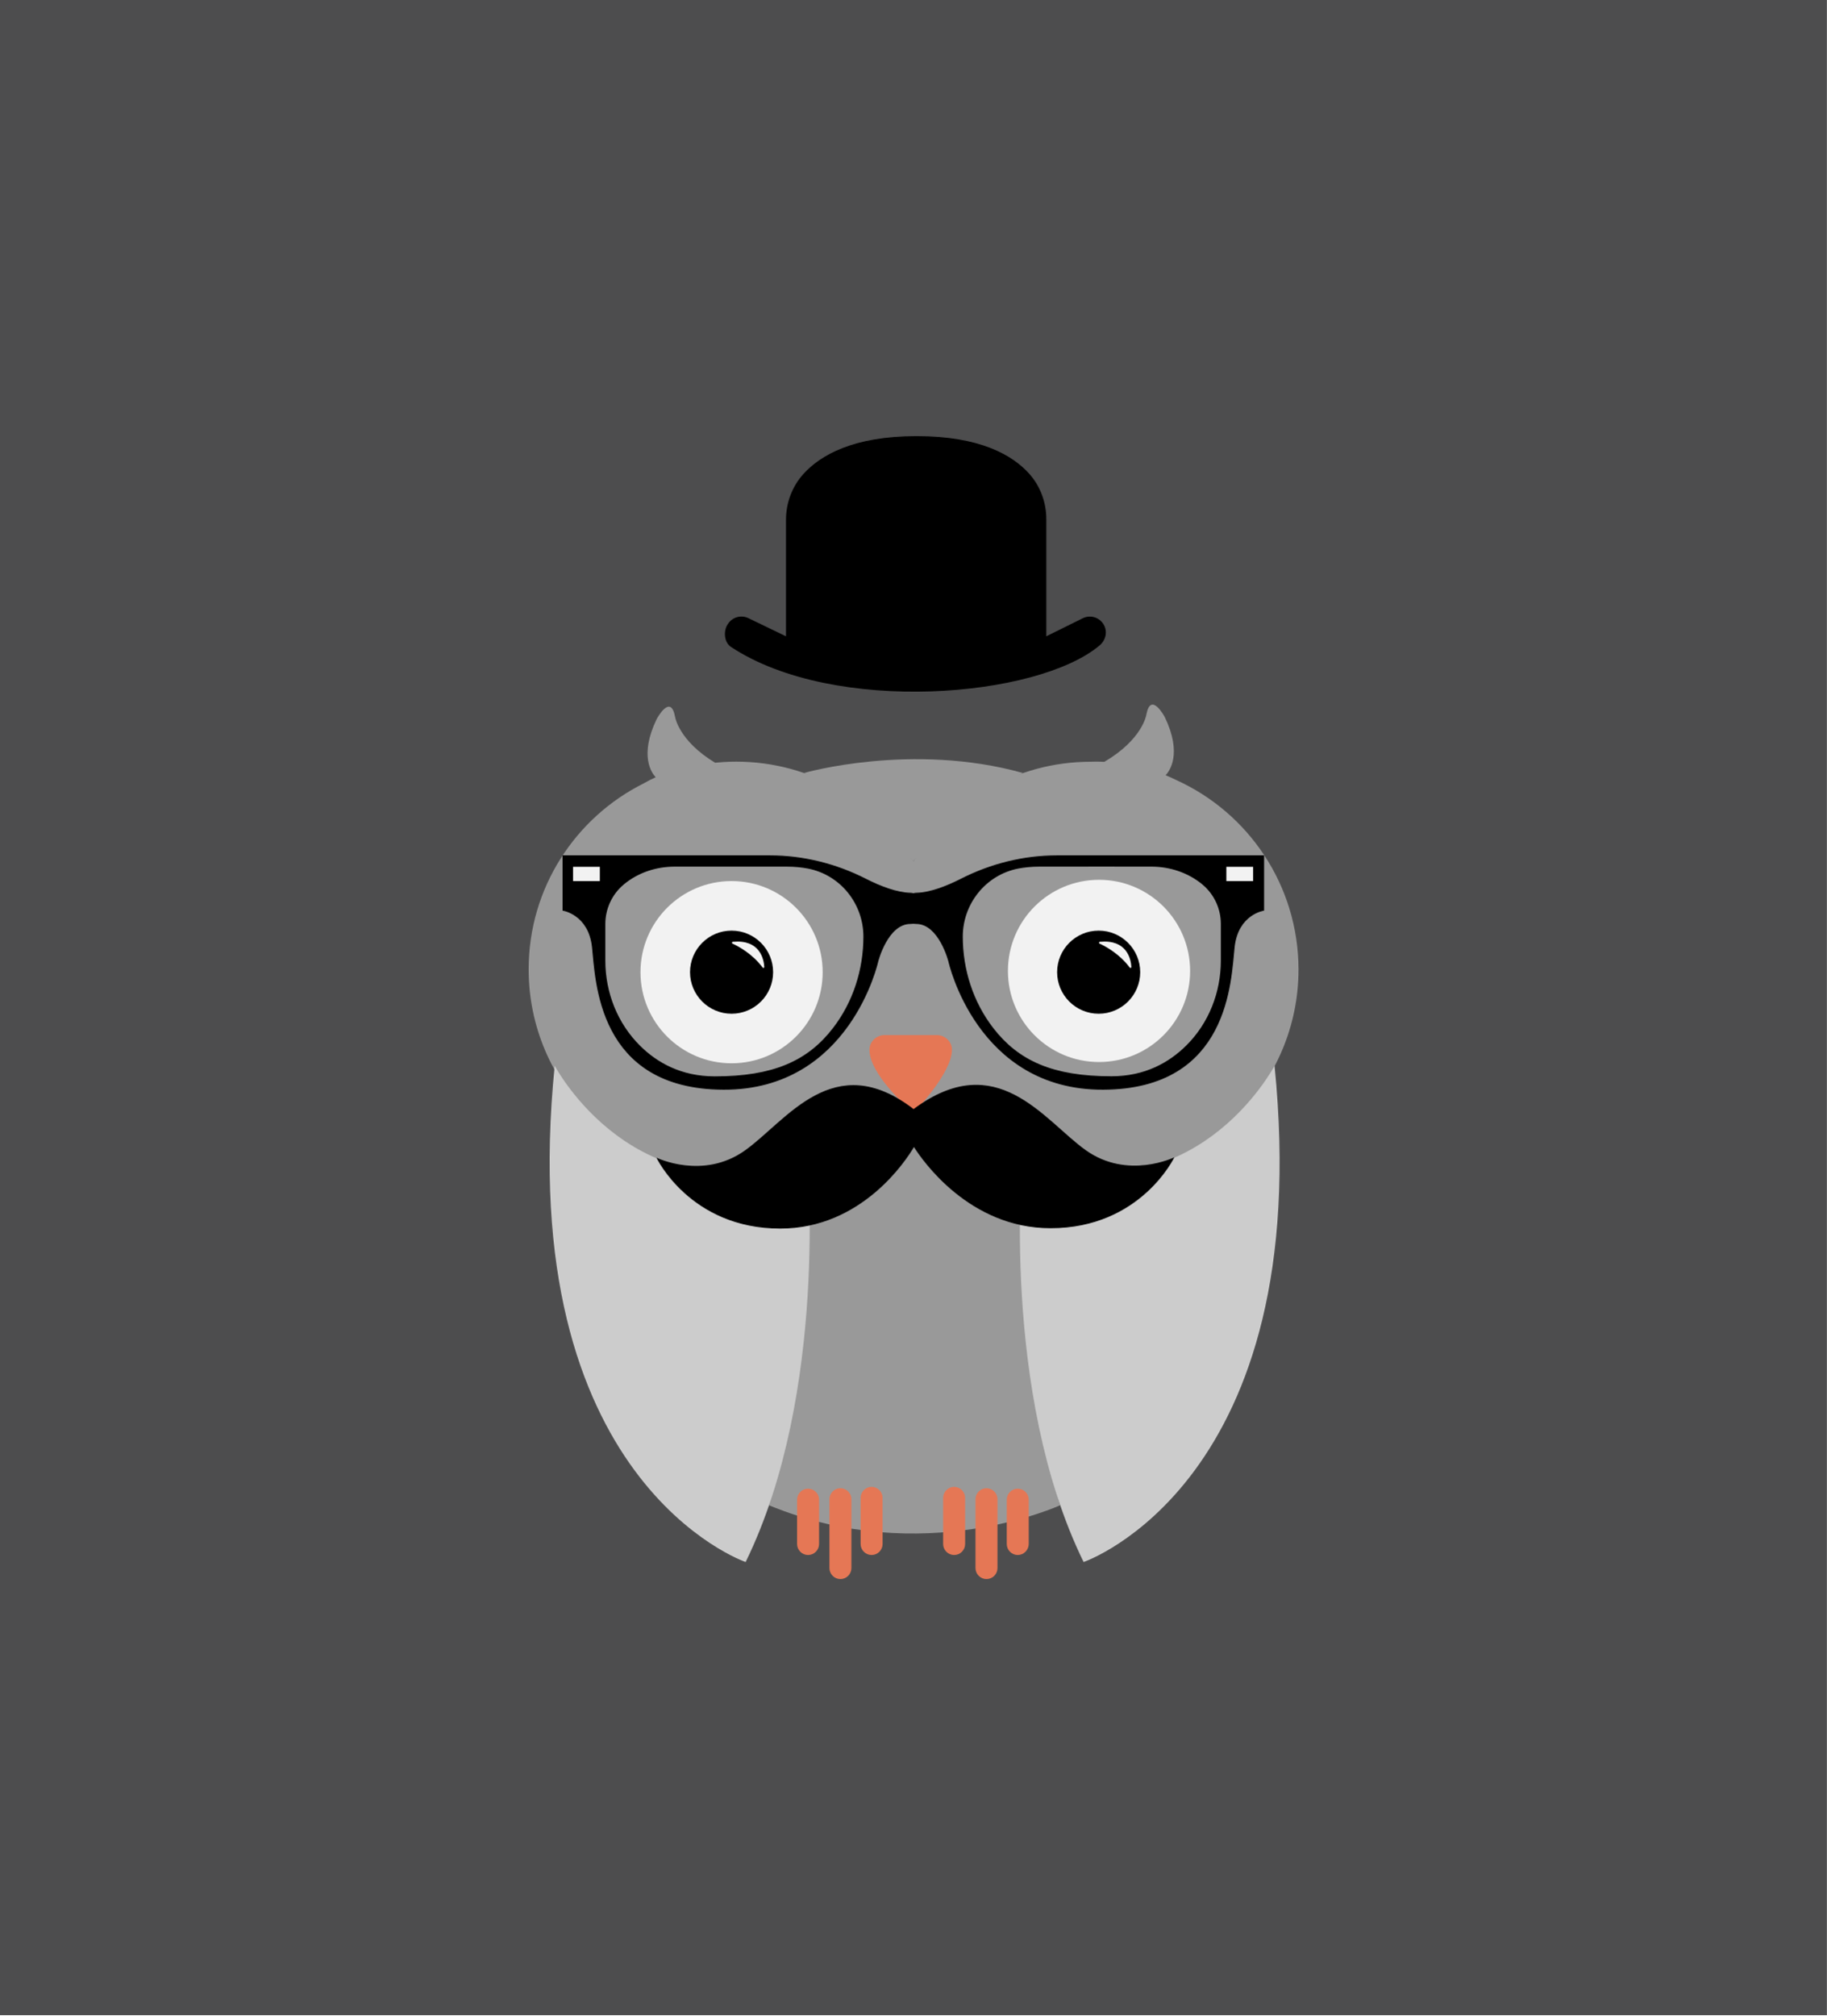
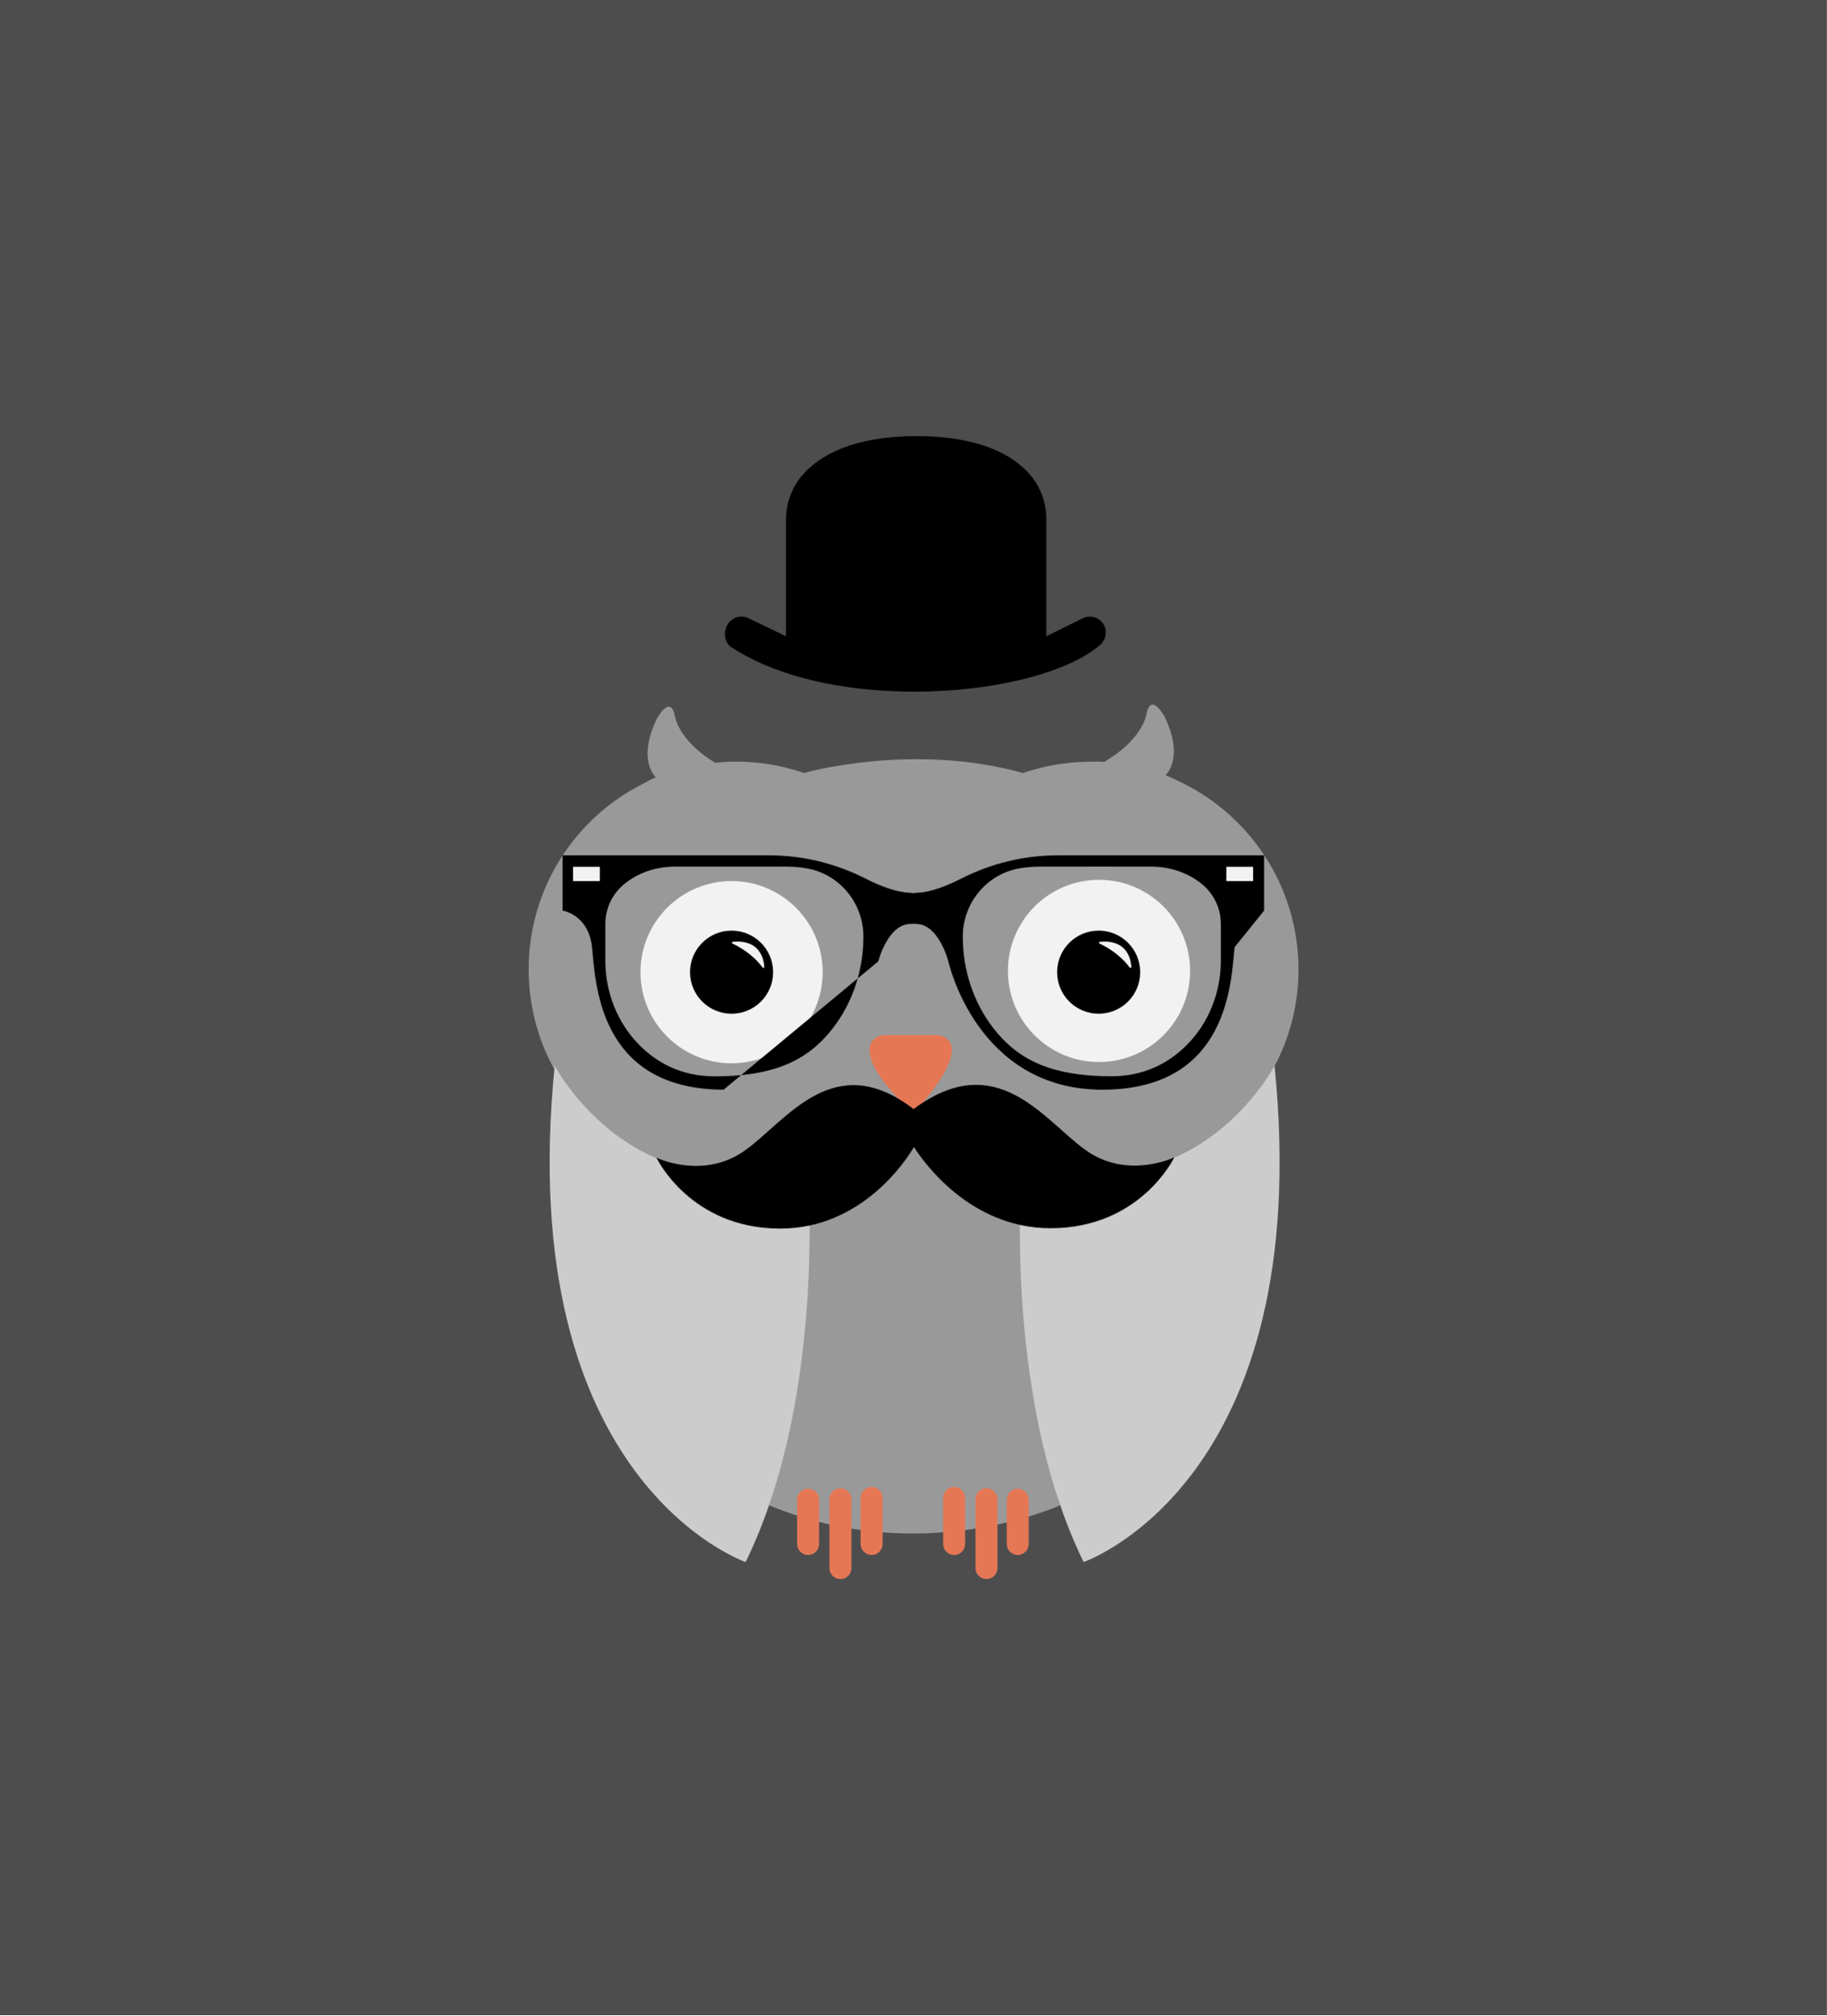
- <svg xmlns="http://www.w3.org/2000/svg" version="1.1" id="Layer_1" x="0px" y="0px" viewBox="0 0 2027.5 2236" style="enable-background:new 0 0 2027.5 2236;" xml:space="preserve">
-   <style type="text/css">
- 	.st0{fill:#4D4D4E;}
- 	.st1{fill:#999999;}
- 	.st2{fill:#CCCCCC;}
- 	.st3{fill:#E57755;}
- 	.st4{fill:#F2F2F2;}
- </style>
-   <g>
-     <rect class="st0" width="2027.5" height="2236" />
-     <g>
-       <path class="st1" d="M1305.6,865.6c-4-2-8-3.8-12-5.4c4.1-4.3,18.9-23.6-1-64.7c0,0-15.5-29.1-20.4-2.4c0,0-4.1,27.3-46.6,52.2    c-9.2-0.4-14.8-0.1-15-0.1c-83.3,0-156.3,44.2-196.8,110.5C973.3,889.4,900.3,845.1,817,845.1c-1.3,0-10.4-0.1-23.4,1.2    c-40.5-24.5-44.4-50.9-44.4-50.9c-4.9-26.7-20.4,2.4-20.4,2.4c-19.7,40.8-5.4,60.1-1.1,64.6c-4.5,2-9,4.3-13.3,6.8    c-75.7,37.8-127.7,115.9-127.7,206.3c0,127.2,103.1,230.4,230.4,230.4c83.3,0,156.3-44.2,196.8-110.5    c40.5,66.3,113.4,110.5,196.8,110.5c127.2,0,230.4-103.1,230.4-230.4C1440.9,982.1,1385.4,901.8,1305.6,865.6z" />
-       <path d="M872.3,706V576.7c0-18.8,6.8-37,19.4-50.9c18.7-20.6,55.1-41.9,125.6-41.9c70.4,0,106.5,21.2,124.9,41.7    c12.4,13.8,19,31.9,19,50.5V706l40.4-20c8.3-4.1,18.3-1.2,23.1,6.7v0c4.7,7.7,2.7,17.4-4.2,23.3c-68.9,58.3-294.9,77.5-409.4,1.7    c-7.4-4.9-8.4-17.1-3.8-24.6l0.3-0.4c4.8-7.9,14.7-10.8,23-6.8L872.3,706z" />
-       <path class="st1" d="M895.4,1286.5c0,0,84.2-45.5,119.6-136c0,0,39.3,97.5,119.7,133.6c0,0,3,257.3,41.8,386.1    c0,0-152.7,70.6-323.1,0C853.5,1670.2,905,1485.3,895.4,1286.5z" />
-       <path class="st2" d="M1414.5,1182.5c0,0-89.9,172.3-279.7,101.7c0,0-24.5,260.6,67.8,449    C1202.5,1733.2,1461.1,1645.1,1414.5,1182.5z" />
-       <path class="st2" d="M615.6,1182.5c0,0,90.4,172.3,280.2,101.7c0,0,24,260.6-68.3,449C827.6,1733.2,569,1645.1,615.6,1182.5z" />
-       <path class="st3" d="M896.8,1725.4L896.8,1725.4c-6.7,0-12.2-5.5-12.2-12.2V1664c0-6.7,5.5-12.2,12.2-12.2h0    c6.7,0,12.2,5.5,12.2,12.2v49.2C909,1719.9,903.5,1725.4,896.8,1725.4z" />
-       <path class="st3" d="M967.3,1725.4L967.3,1725.4c-6.7,0-12.2-5.5-12.2-12.2V1662c0-6.7,5.5-12.2,12.2-12.2h0    c6.7,0,12.2,5.5,12.2,12.2v51.2C979.5,1719.9,974,1725.4,967.3,1725.4z" />
-       <path class="st3" d="M932.7,1752.1L932.7,1752.1c-6.7,0-12.2-5.5-12.2-12.2v-76.4c0-6.7,5.5-12.2,12.2-12.2h0    c6.7,0,12.2,5.5,12.2,12.2v76.4C944.9,1746.6,939.4,1752.1,932.7,1752.1z" />
-       <path class="st3" d="M1058.9,1725.4L1058.9,1725.4c-6.7,0-12.2-5.5-12.2-12.2V1662c0-6.7,5.5-12.2,12.2-12.2l0,0    c6.7,0,12.2,5.5,12.2,12.2v51.2C1071.1,1719.9,1065.7,1725.4,1058.9,1725.4z" />
-       <path class="st3" d="M1129.5,1725.4L1129.5,1725.4c-6.7,0-12.2-5.5-12.2-12.2V1664c0-6.7,5.5-12.2,12.2-12.2l0,0    c6.7,0,12.2,5.5,12.2,12.2v49.2C1141.6,1719.9,1136.2,1725.4,1129.5,1725.4z" />
-       <path class="st3" d="M1094.8,1752.1L1094.8,1752.1c-6.7,0-12.2-5.5-12.2-12.2v-76.4c0-6.7,5.5-12.2,12.2-12.2l0,0    c6.7,0,12.2,5.5,12.2,12.2v76.4C1107,1746.6,1101.6,1752.1,1094.8,1752.1z" />
-       <circle class="st4" cx="811.9" cy="1078.7" r="101.1" />
-       <circle class="st4" cx="1219.7" cy="1077.3" r="101.1" />
-       <circle cx="811.9" cy="1078.7" r="46.1" />
-       <path class="st4" d="M812.9,1047c6.8,3.1,22.2,11.4,33.5,26.6c0.6,0.8,1.9,0.3,1.8-0.7c-0.5-8.6-4.8-30.8-35-27.9    C812.2,1045.1,811.9,1046.5,812.9,1047z" />
-       <circle cx="1219.3" cy="1078.7" r="46.1" />
-       <path class="st4" d="M1220.3,1047c6.8,3.1,22.2,11.4,33.5,26.6c0.6,0.8,1.9,0.3,1.8-0.7c-0.5-8.6-4.8-30.8-35-27.9    C1219.6,1045.1,1219.3,1046.5,1220.3,1047z" />
-       <path d="M1173,949.1c-37.1,0-73.5,9.1-106.5,25.9c-16.2,8.2-34.4,15.3-49.6,15.6c-1.1,0-2.2,0.2-3.2,0.5c-1-0.3-2.1-0.5-3.2-0.5    c-15.2-0.3-33.5-7.4-49.6-15.6c-33-16.8-69.5-25.9-106.5-25.9H624.3v61.3c0,0,28.7,4,32.7,40.5s5.4,157.7,146,158.2    s171.7-142.4,171.7-142.4s10.6-41.5,35.7-41.5c1.2,0,2.2-0.1,3.2-0.2c1,0.1,2.1,0.2,3.2,0.2c25.1,0,35.7,41.5,35.7,41.5    s31.2,142.9,171.7,142.4s142-121.6,146-158.2s32.7-40.5,32.7-40.5v-61.3H1173z M924.6,1140.5c-28.1,36.7-66.5,53.8-131.4,53.8    c-37.3,0-64.2-15.4-82.9-34c-25.1-24.9-38.5-59.1-38.5-94.4v-40.7c0-16.7,7.3-32.7,20.1-43.5c0.3-0.2,0.5-0.4,0.8-0.7    c15.7-12.9,35.7-19.4,56-19.4c25.4,0,75.9,0,124.4,0c8.8,0,16.7,0.8,23.9,2.2c35.8,7.1,61.2,39,61.2,75.4    C958.2,1075.8,946.8,1111.6,924.6,1140.5z M1354.9,1065.8c0,35.3-13.4,69.6-38.5,94.4c-18.8,18.6-45.6,34-82.9,34    c-64.9,0-103.2-17.1-131.4-53.8c-22.2-28.9-33.6-64.7-33.6-101.2v0c0-36.4,25.5-68.3,61.2-75.4c7.2-1.4,15.1-2.2,23.9-2.2    c48.5-0.1,99,0,124.4,0c20.3,0,40.3,6.6,56,19.4c0.3,0.2,0.5,0.4,0.8,0.7c12.8,10.8,20.1,26.7,20.1,43.5V1065.8z" />
-       <rect x="636" y="961.8" class="st4" width="29.7" height="15.8" />
-       <rect x="1361" y="961.8" class="st4" width="29.7" height="15.8" />
-       <path class="st3" d="M1056.5,1165c0.1-9.1-7.6-16.5-16.9-16.5h-28.1h-1.6h-28.1c-9.2,0-17,7.3-16.9,16.5    c0.3,26.7,40.6,62.5,48.7,69.9C1013.8,1234.9,1056.1,1191.7,1056.5,1165z" />
-       <path d="M1204.8,1276.1c-46.4-33.2-98.4-114.3-190.9-45.5c-88.8-68.2-140.7,12.7-187,45.8c-46.6,33.4-98.4,8.1-98.4,8.1    s37.2,78.7,137.4,78.7c90.6,0,139.9-76,148.4-90.5c9.6,15.2,61.6,90.1,151.6,90.1c100.1,0,137.4-78.7,137.4-78.7    S1251.5,1309.5,1204.8,1276.1z" />
-       <path class="st1" d="M892.2,857.7c0,0,119.6-34.5,243.1,0c0,0-65.5,29.1-121.6,97.9C1013.8,955.6,963.6,895.2,892.2,857.7z" />
-     </g>
-   </g>
+ <svg xmlns="http://www.w3.org/2000/svg" viewBox="0 0 2027.5 2236" enable-background="new 0 0 2027.5 2236">
+   <style type="text/css">.st0{fill:#4D4D4E;} .st1{fill:#999999;} .st2{fill:#CCCCCC;} .st3{fill:#E57755;} .st4{fill:#F2F2F2;}</style>
+   <path class="st0" d="M0 0h2027.5v2236h-2027.5z" />
+   <path class="st1" d="M1305.6 865.6c-4-2-8-3.8-12-5.4 4.1-4.3 18.9-23.6-1-64.7 0 0-15.5-29.1-20.4-2.4 0 0-4.1 27.3-46.6 52.2-9.2-.4-14.8-.1-15-.1-83.3 0-156.3 44.2-196.8 110.5-40.5-66.3-113.5-110.6-196.8-110.6-1.3 0-10.4-.1-23.4 1.2-40.5-24.5-44.4-50.9-44.4-50.9-4.9-26.7-20.4 2.4-20.4 2.4-19.7 40.8-5.4 60.1-1.1 64.6-4.5 2-9 4.3-13.3 6.8-75.7 37.8-127.7 115.9-127.7 206.3 0 127.2 103.1 230.4 230.4 230.4 83.3 0 156.3-44.2 196.8-110.5 40.5 66.3 113.4 110.5 196.8 110.5 127.2 0 230.4-103.1 230.4-230.4-.2-93.4-55.7-173.7-135.5-209.9z" />
+   <path d="M872.3 706v-129.3c0-18.8 6.8-37 19.4-50.9 18.7-20.6 55.1-41.9 125.6-41.9 70.4 0 106.5 21.2 124.9 41.7 12.4 13.8 19 31.9 19 50.5v129.9l40.4-20c8.3-4.1 18.3-1.2 23.1 6.7 4.7 7.7 2.7 17.4-4.2 23.3-68.9 58.3-294.9 77.5-409.4 1.7-7.4-4.9-8.4-17.1-3.8-24.6l.3-.4c4.8-7.9 14.7-10.8 23-6.8l41.7 20.1z" />
+   <path class="st1" d="M895.4 1286.5s84.2-45.5 119.6-136c0 0 39.3 97.5 119.7 133.6 0 0 3 257.3 41.8 386.1 0 0-152.7 70.6-323.1 0 .1 0 51.6-184.9 42-383.7z" />
+   <path class="st2" d="M1414.5 1182.5s-89.9 172.3-279.7 101.7c0 0-24.5 260.6 67.8 449-.1 0 258.5-88.1 211.9-550.7zm-798.9 0s90.4 172.3 280.2 101.7c0 0 24 260.6-68.3 449 .1 0-258.5-88.1-211.9-550.7z" />
+   <path class="st3" d="M896.8 1725.4c-6.7 0-12.2-5.5-12.2-12.2v-49.2c0-6.7 5.5-12.2 12.2-12.2 6.7 0 12.2 5.5 12.2 12.2v49.2c0 6.7-5.5 12.2-12.2 12.2zm70.5 0c-6.7 0-12.2-5.5-12.2-12.2v-51.2c0-6.7 5.5-12.2 12.2-12.2 6.7 0 12.2 5.5 12.2 12.2v51.2c0 6.7-5.5 12.2-12.2 12.2zm-34.6 26.7c-6.7 0-12.2-5.5-12.2-12.2v-76.4c0-6.7 5.5-12.2 12.2-12.2 6.7 0 12.2 5.5 12.2 12.2v76.4c0 6.7-5.5 12.2-12.2 12.2zm126.2-26.7c-6.7 0-12.2-5.5-12.2-12.2v-51.2c0-6.7 5.5-12.2 12.2-12.2 6.7 0 12.2 5.5 12.2 12.2v51.2c0 6.7-5.4 12.2-12.2 12.2zm70.6 0c-6.7 0-12.2-5.5-12.2-12.2v-49.2c0-6.7 5.5-12.2 12.2-12.2 6.7 0 12.2 5.5 12.2 12.2v49.2c-.1 6.7-5.5 12.2-12.2 12.2zm-34.7 26.7c-6.7 0-12.2-5.5-12.2-12.2v-76.4c0-6.7 5.5-12.2 12.2-12.2 6.7 0 12.2 5.5 12.2 12.2v76.4c0 6.7-5.4 12.2-12.2 12.2z" />
+   <circle class="st4" cx="811.9" cy="1078.7" r="101.1" />
+   <circle class="st4" cx="1219.7" cy="1077.3" r="101.1" />
+   <circle cx="811.9" cy="1078.7" r="46.1" />
+   <path class="st4" d="M812.9 1047c6.8 3.1 22.2 11.4 33.5 26.6.6.8 1.9.3 1.8-.7-.5-8.6-4.8-30.8-35-27.9-1 .1-1.3 1.5-.3 2z" />
+   <circle cx="1219.3" cy="1078.7" r="46.1" />
+   <path class="st4" d="M1220.3 1047c6.8 3.1 22.2 11.4 33.5 26.6.6.8 1.9.3 1.8-.7-.5-8.6-4.8-30.8-35-27.9-1 .1-1.3 1.5-.3 2z" />
+   <path d="M1173 949.1c-37.1 0-73.5 9.1-106.5 25.9-16.2 8.2-34.4 15.3-49.6 15.6-1.1 0-2.2.2-3.2.5-1-.3-2.1-.5-3.2-.5-15.2-.3-33.5-7.4-49.6-15.6-33-16.8-69.5-25.9-106.5-25.9h-230.1v61.3s28.7 4 32.7 40.5 5.4 157.7 146 158.2l171.7-142.4s10.6-41.5 35.7-41.5c1.2 0 2.2-.1 3.2-.2 1 .1 2.1.2 3.2.2 25.1 0 35.7 41.5 35.7 41.5s31.2 142.9 171.7 142.4 142-121.6 146-158.2l32.7-40.5v-61.3h-229.9zm-248.4 191.4c-28.1 36.7-66.5 53.8-131.4 53.8-37.3 0-64.2-15.4-82.9-34-25.1-24.9-38.5-59.1-38.5-94.4v-40.7c0-16.7 7.3-32.7 20.1-43.5.3-.2.5-.4.8-.7 15.7-12.9 35.7-19.4 56-19.4h124.4c8.8 0 16.7.8 23.9 2.2 35.8 7.1 61.2 39 61.2 75.4 0 36.6-11.4 72.4-33.6 101.3zm430.3-74.7c0 35.3-13.4 69.6-38.5 94.4-18.8 18.6-45.6 34-82.9 34-64.9 0-103.2-17.1-131.4-53.8-22.2-28.9-33.6-64.7-33.6-101.2 0-36.4 25.5-68.3 61.2-75.4 7.2-1.4 15.1-2.2 23.9-2.2 48.5-.1 99 0 124.4 0 20.3 0 40.3 6.6 56 19.4.3.2.5.4.8.7 12.8 10.8 20.1 26.7 20.1 43.5v40.6z" />
+   <path class="st4" d="M636 961.8h29.7v15.8h-29.7zm725 0h29.7v15.8h-29.7z" />
+   <path class="st3" d="M1056.5 1165c.1-9.1-7.6-16.5-16.9-16.5h-57.8c-9.2 0-17 7.3-16.9 16.5.3 26.7 40.6 62.5 48.7 69.9.2 0 42.5-43.2 42.9-69.9z" />
+   <path d="M1204.8 1276.1c-46.4-33.2-98.4-114.3-190.9-45.5-88.8-68.2-140.7 12.7-187 45.8-46.6 33.4-98.4 8.1-98.4 8.1s37.2 78.7 137.4 78.7c90.6 0 139.9-76 148.4-90.5 9.6 15.2 61.6 90.1 151.6 90.1 100.1 0 137.4-78.7 137.4-78.7s-51.8 25.4-98.5-8z" />
+   <path class="st1" d="M892.2 857.7s119.6-34.5 243.1 0c0 0-65.5 29.1-121.6 97.9.1 0-50.1-60.4-121.5-97.9z" />
</svg>
